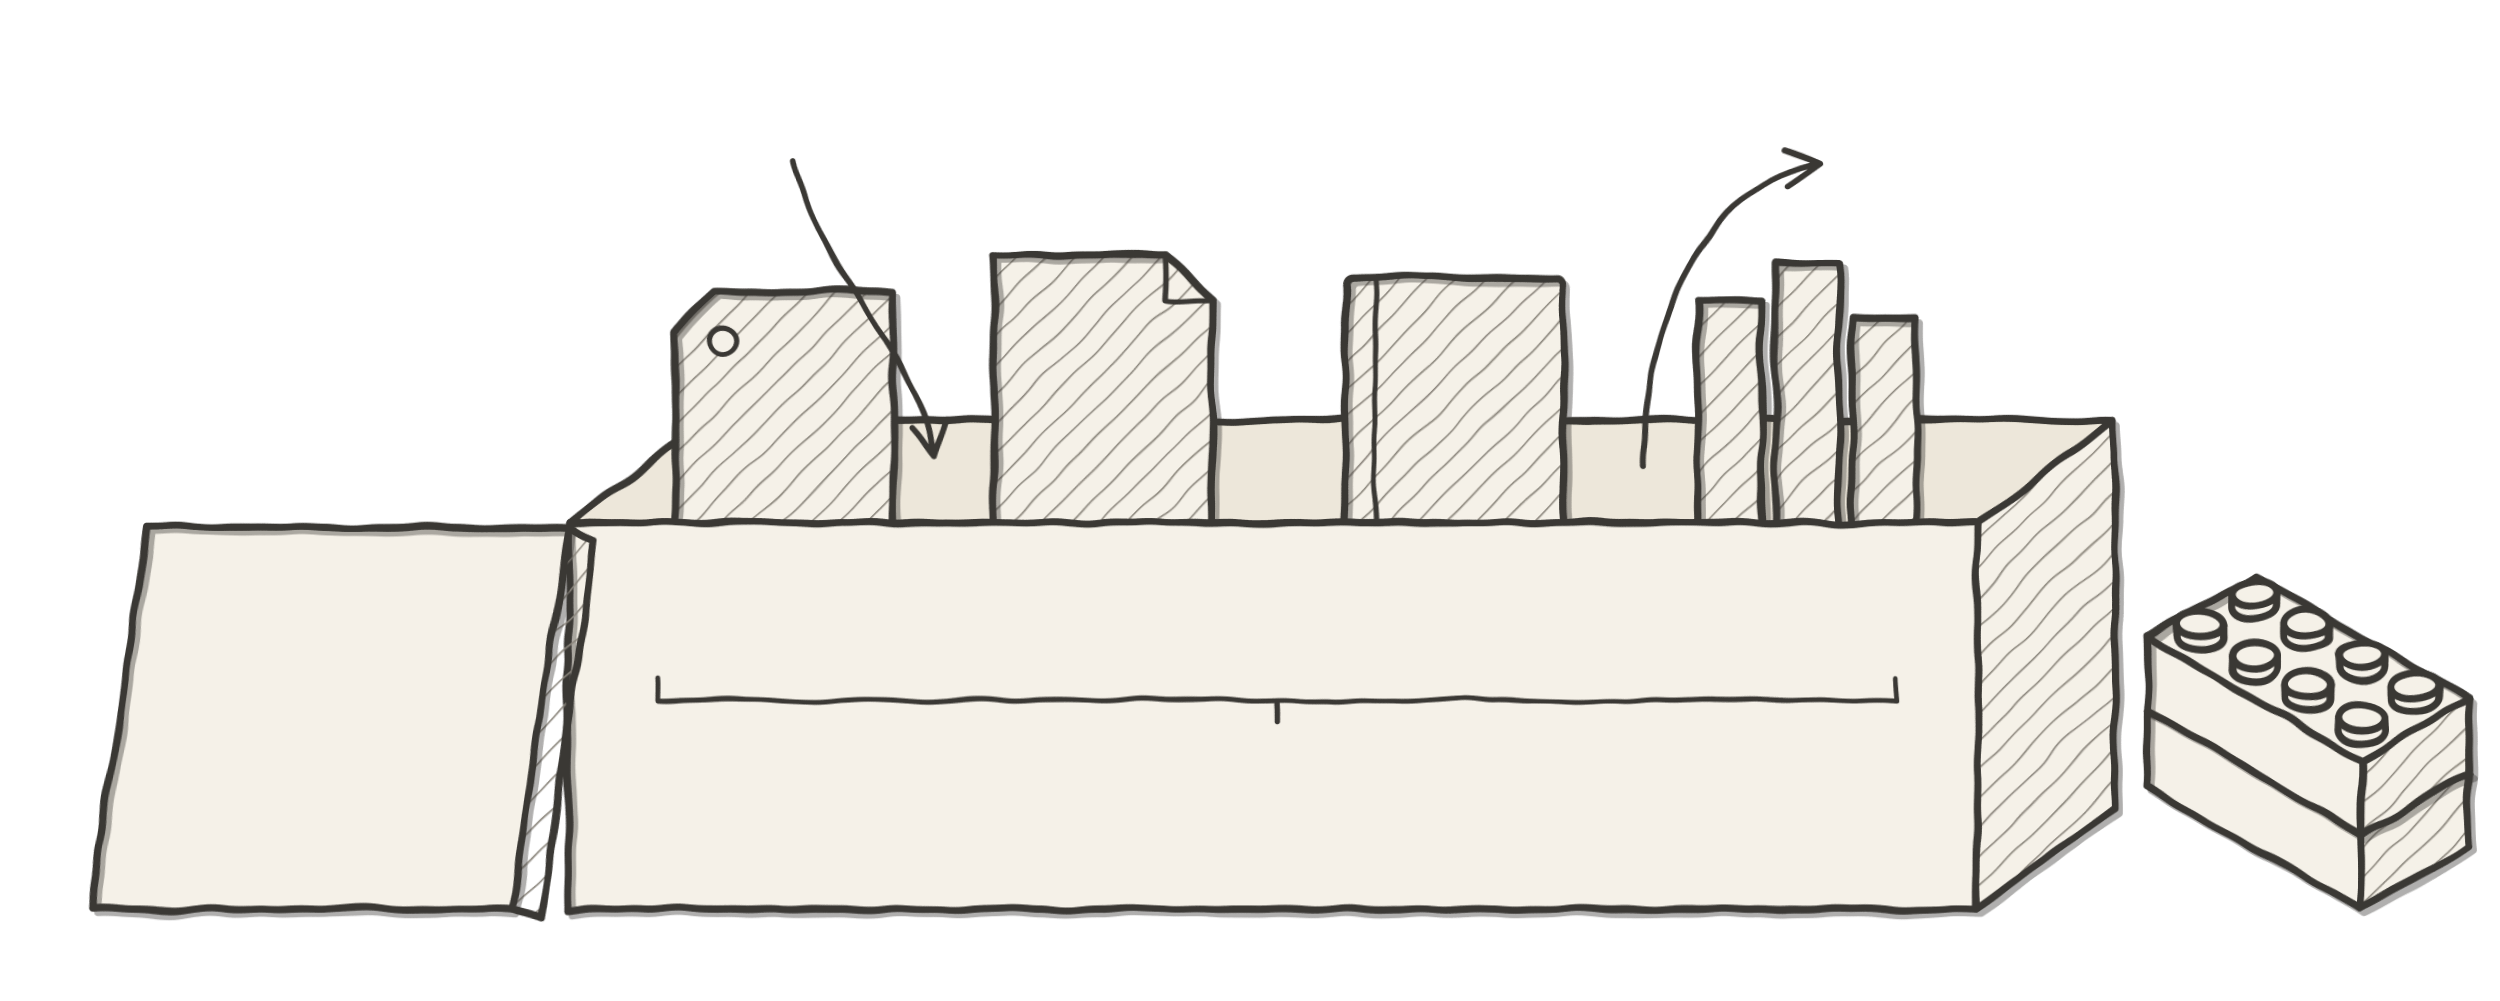
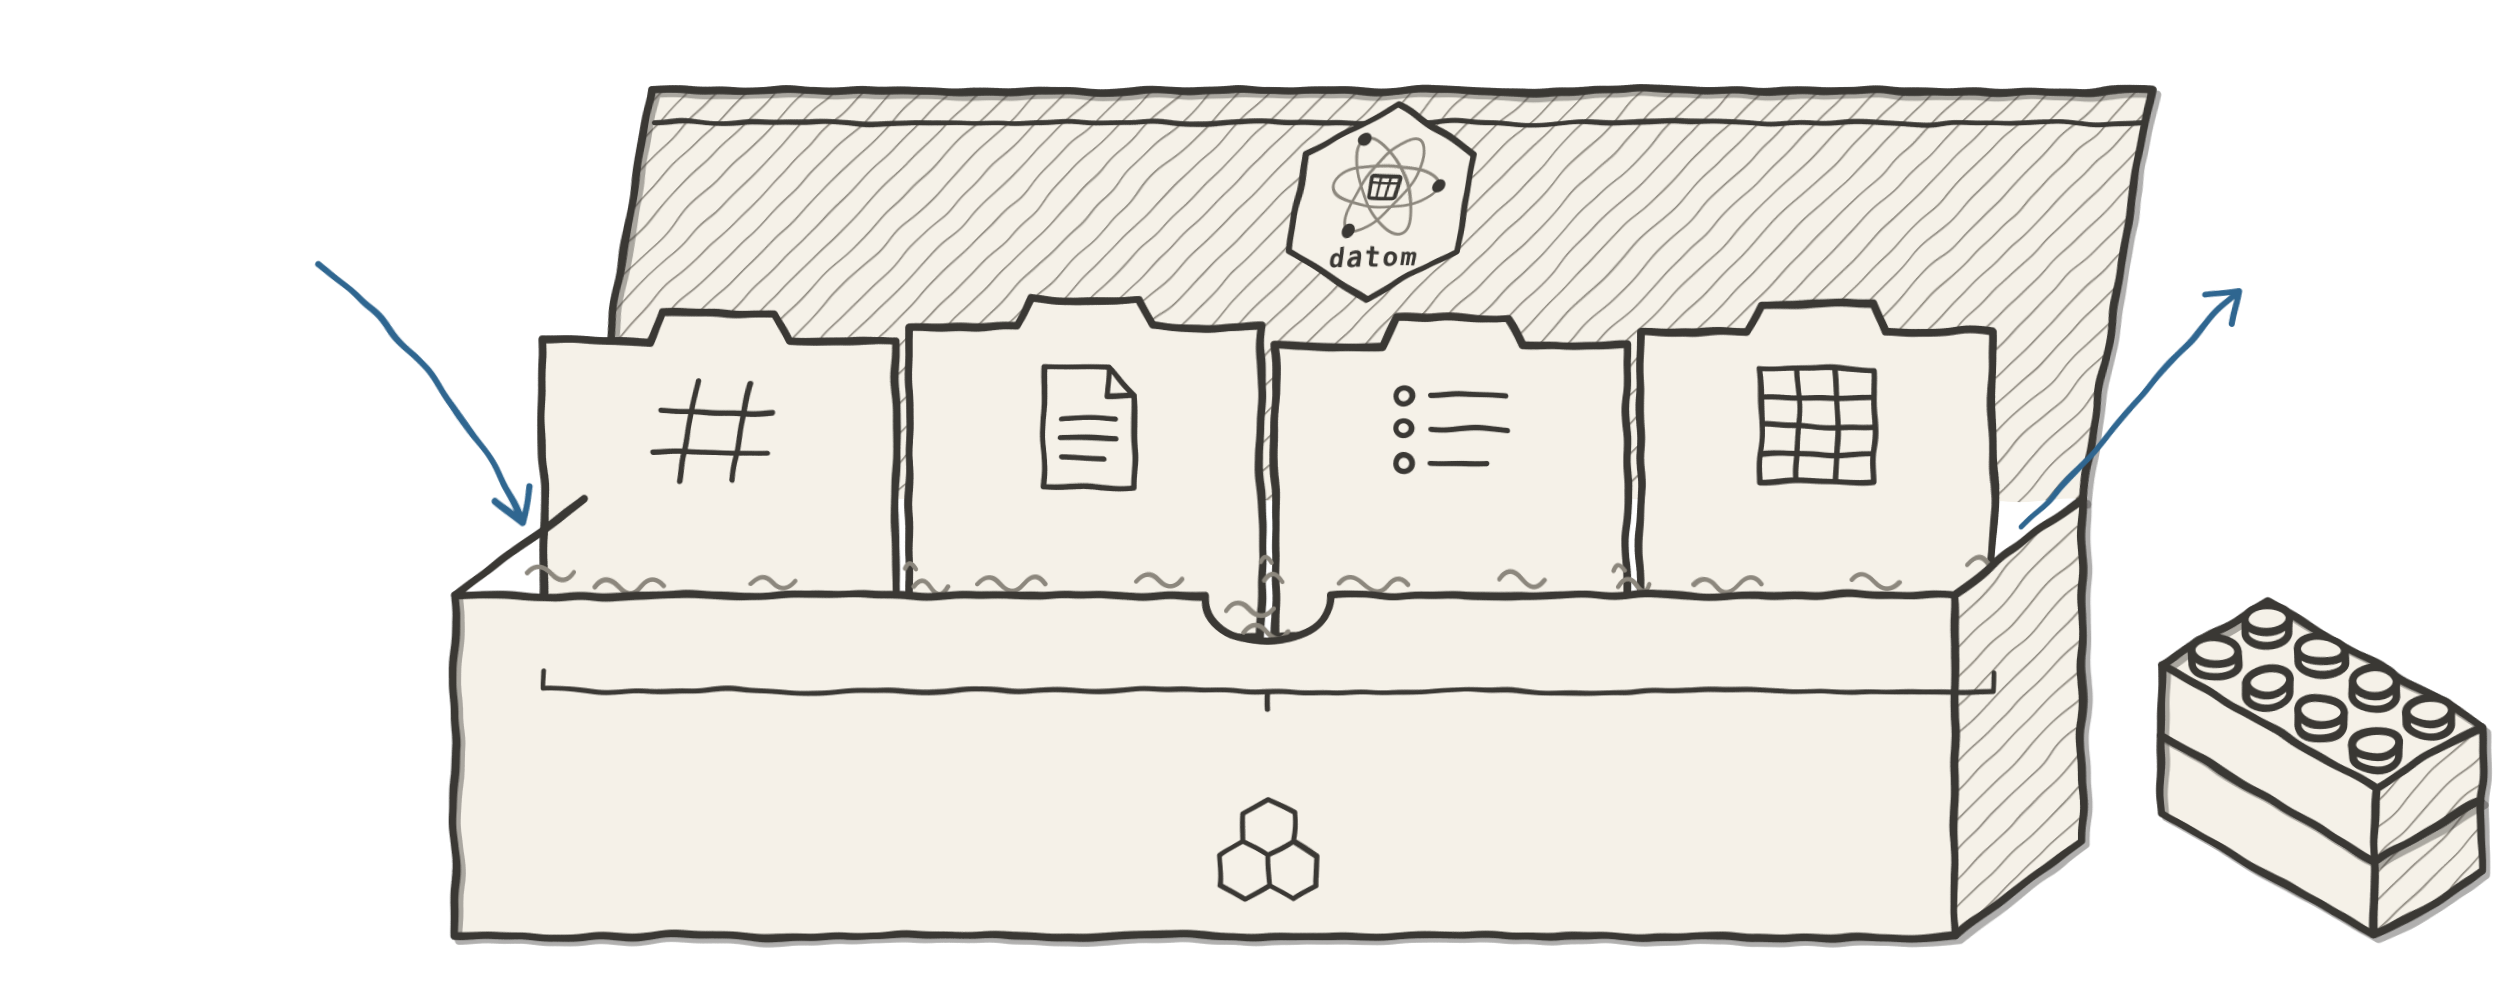
- <svg xmlns="http://www.w3.org/2000/svg" viewBox="0 0 1100 440" style="overflow: visible" role="img" aria-label="An open set box, its lid leaning beside it; inside stand the hashes, the manifest, the version log and the parquet files; beside it stands the built set, two stacked bricks">
+ <svg xmlns="http://www.w3.org/2000/svg" viewBox="0 0 1100 440" style="overflow: visible" role="img" aria-label="An open set box, its lid standing up behind with the datom logo inside; four index cards stand in the box: hashes, manifest, version log and parquet; beside it stands the built set, two stacked bricks">
  <defs>
    <filter id="sb-wob" x="-10%" y="-10%" width="120%" height="120%">
      <feTurbulence type="fractalNoise" baseFrequency="0.035" numOctaves="2" seed="23" result="noise" />
      <feDisplacementMap in="SourceGraphic" in2="noise" scale="4" xChannelSelector="R" yChannelSelector="G" />
    </filter>
    <pattern id="sb-hatch" width="9" height="9" patternUnits="userSpaceOnUse" patternTransform="rotate(45)">
      <line x1="0" y1="0" x2="0" y2="9" stroke="#8C877D" stroke-width="1.4" />
    </pattern>
    <pattern id="sb-bk-hatch" width="22.5" height="22.5" patternUnits="userSpaceOnUse" patternTransform="rotate(45)">
      <line x1="0" y1="0" x2="0" y2="22.5" stroke="#8C877D" stroke-width="3.5" />
    </pattern>
-     <g id="sb-brick" fill="none" stroke="#3A3834" stroke-width="8" stroke-linecap="round" stroke-linejoin="round">
+     <g id="sb-brick" fill="none" stroke="#3A3834" stroke-width="8.5" stroke-linecap="round" stroke-linejoin="round">
      <path d="M0 -81.6 L235.6 54.4 L235.6 136 L117.8 204 L-117.8 68 L-117.8 -13.6 Z" fill="#F5F1E8" stroke="none" />
      <path d="M235.6 54.4 L235.6 136 L117.8 204 L117.8 122.4 Z" fill="url(#sb-bk-hatch)" stroke="none" />
      <path id="sb-brick-out" d="M0 -81.6 L235.6 54.4 L235.6 136 L117.8 204 L-117.8 68 L-117.8 -13.6 Z" />
      <use href="#sb-brick-out" transform="translate(5 5)" opacity="0.4" />
      <path d="M-117.8 -13.6 L117.8 122.4 L235.6 54.4 M117.8 122.4 L117.8 204" />
      <path d="M-25 -61.9 L-25 -47.6 A25 14.4 0 0 0 25 -47.6 L25 -61.9" fill="#F5F1E8" />
      <ellipse cx="0" cy="-61.9" rx="25" ry="14.4" fill="#F5F1E8" />
      <path d="M-83.9 -27.9 L-83.9 -13.6 A25 14.4 0 0 0 -33.9 -13.6 L-33.9 -27.9" fill="#F5F1E8" />
      <ellipse cx="-58.9" cy="-27.9" rx="25" ry="14.4" fill="#F5F1E8" />
      <path d="M33.9 -27.9 L33.9 -13.6 A25 14.4 0 0 0 83.9 -13.6 L83.9 -27.9" fill="#F5F1E8" />
      <ellipse cx="58.9" cy="-27.9" rx="25" ry="14.4" fill="#F5F1E8" />
      <path d="M-25 6.1 L-25 20.4 A25 14.4 0 0 0 25 20.4 L25 6.1" fill="#F5F1E8" />
      <ellipse cx="0" cy="6.1" rx="25" ry="14.4" fill="#F5F1E8" />
      <path d="M92.8 6.1 L92.8 20.4 A25 14.4 0 0 0 142.8 20.4 L142.8 6.1" fill="#F5F1E8" />
      <ellipse cx="117.8" cy="6.1" rx="25" ry="14.4" fill="#F5F1E8" />
      <path d="M33.9 40.1 L33.9 54.4 A25 14.4 0 0 0 83.9 54.4 L83.9 40.1" fill="#F5F1E8" />
      <ellipse cx="58.9" cy="40.1" rx="25" ry="14.4" fill="#F5F1E8" />
      <path d="M151.7 40.1 L151.7 54.4 A25 14.4 0 0 0 201.7 54.4 L201.7 40.1" fill="#F5F1E8" />
      <ellipse cx="176.7" cy="40.1" rx="25" ry="14.4" fill="#F5F1E8" />
      <path d="M92.8 74.1 L92.8 88.4 A25 14.4 0 0 0 142.8 88.4 L142.8 74.1" fill="#F5F1E8" />
      <ellipse cx="117.8" cy="74.1" rx="25" ry="14.4" fill="#F5F1E8" />
    </g>
  </defs>
-   <g filter="url(#sb-wob)" fill="none" stroke="#3A3834" stroke-width="3.2" stroke-linecap="round" stroke-linejoin="round">
-     <path d="M250 230 L310 185 L930 185 L870 230 Z" fill="#EDE7DA" />
-     <path d="M297 146 L315 128 L393 128 L393 240 L297 240 Z" fill="#F5F1E8" stroke="none" />
-     <path d="M297 146 L315 128 L393 128 L393 240 L297 240 Z" fill="url(#sb-hatch)" stroke="none" />
-     <path id="sb-tag" d="M297 146 L315 128 L393 128 L393 240 L297 240 Z" />
-     <use href="#sb-tag" transform="translate(2 2)" opacity="0.4" />
-     <circle cx="318" cy="150" r="6" fill="#F5F1E8" stroke-width="2.2" />
-     <path d="M437 112 L513 112 L533 132 L533 240 L437 240 Z" fill="#F5F1E8" stroke="none" />
-     <path d="M437 112 L513 112 L533 132 L533 240 L437 240 Z" fill="url(#sb-hatch)" stroke="none" />
-     <path id="sb-sheet" d="M437 112 L513 112 L533 132 L533 240 L437 240 Z" />
-     <use href="#sb-sheet" transform="translate(2 2)" opacity="0.4" />
-     <path d="M513 112 L513 132 L533 132" stroke-width="2.2" />
-     <rect x="592" y="122" width="96" height="118" fill="#F5F1E8" stroke="none" />
-     <rect x="592" y="122" width="96" height="118" fill="url(#sb-hatch)" stroke="none" />
-     <rect id="sb-book" x="592" y="122" width="96" height="118" rx="3" />
-     <use href="#sb-book" transform="translate(2 2)" opacity="0.4" />
-     <path d="M605 122 L605 240" stroke-width="2.2" />
-     <path d="M747 132 L775 132 L775 240 L747 240 Z M781 116 L809 116 L809 240 L781 240 Z M815 140 L843 140 L843 240 L815 240 Z" fill="#F5F1E8" stroke="none" />
-     <path d="M747 132 L775 132 L775 240 L747 240 Z M781 116 L809 116 L809 240 L781 240 Z M815 140 L843 140 L843 240 L815 240 Z" fill="url(#sb-hatch)" stroke="none" />
-     <path id="sb-cols" d="M747 132 L775 132 L775 240 L747 240 Z M781 116 L809 116 L809 240 L781 240 Z M815 140 L843 140 L843 240 L815 240 Z" />
-     <use href="#sb-cols" transform="translate(2 2)" opacity="0.4" />
-     <path d="M250 230 L870 230 L930 185 L930 355 L870 400 L250 400 Z" fill="#F5F1E8" stroke="none" />
-     <path d="M870 230 L930 185 L930 355 L870 400 Z" fill="url(#sb-hatch)" stroke="none" />
-     <path id="sb-box" d="M250 230 L250 400 L870 400 L930 355 L930 185" />
+   <g filter="url(#sb-wob)" fill="none" stroke="#3A3834" stroke-width="3.4" stroke-linecap="round" stroke-linejoin="round">
+     <path d="M256 220 L916 220 L946 40 L286 40 Z" fill="#F5F1E8" stroke="none" />
+     <path d="M256 220 L916 220 L946 40 L286 40 Z" fill="url(#sb-hatch)" stroke="none" />
+     <path id="sb-lid" d="M256 220 L286 40 L946 40 L916 220" />
+     <use href="#sb-lid" transform="translate(2 2)" opacity="0.4" />
+     <path d="M288 54 L944 54" stroke-width="2.2" />
+     <g transform="translate(608 89) skewX(-9.46) scale(0.42) translate(-91 -105)" stroke-width="5">
+       <polygon points="90.965,3 178.93,54.5 178.93,155.5 90.965,207 3,155.5 3,54.5" fill="#F5F1E8" stroke-width="6.5" />
+       <g transform="translate(91 88)" stroke="#8C877D" stroke-width="3">
+         <ellipse rx="56" ry="22" />
+         <ellipse rx="56" ry="22" transform="rotate(60)" />
+         <ellipse rx="56" ry="22" transform="rotate(-60)" />
+         <g fill="#3A3834" stroke="none">
+           <circle cx="56" cy="0" r="7" />
+           <circle cx="-28" cy="-48.5" r="7" />
+           <circle cx="-28" cy="48.5" r="7" />
+         </g>
+         <rect x="-14" y="-12" width="28" height="24" rx="2" fill="#F5F1E8" stroke="#3A3834" stroke-width="4" />
+         <path d="M-14 -5 L14 -5 M-4.7 -12 L-4.7 12 M4.6 -12 L4.6 12" stroke="#3A3834" stroke-width="2.5" />
+       </g>
+       <text x="91" y="172" text-anchor="middle" font-family="'Consolas',monospace" font-size="28" font-weight="700" letter-spacing="2" fill="#3A3834" stroke="none">datom</text>
+     </g>
+     <path d="M239 150 L286 150 L292 138 L341 138 L347 150 L394 150 L394 280 L239 280 Z" fill="#F5F1E8" />
+     <path d="M400 144 L447 144 L453 132 L502 132 L508 144 L555 144 L555 280 L400 280 Z" fill="#F5F1E8" />
+     <path d="M561 152 L608 152 L614 140 L663 140 L669 152 L716 152 L716 280 L561 280 Z" fill="#F5F1E8" />
+     <path d="M722 146 L769 146 L775 134 L824 134 L830 146 L877 146 L877 280 L722 280 Z" fill="#F5F1E8" />
+     <g stroke-width="2.4">
+       <path transform="translate(-7.5 0)" d="M314 168 L306 212 M338 168 L330 212 M298 181 L348 181 M295 199 L345 199" />
+       <path transform="translate(-2.5 0)" d="M462 162 L490 162 L502 174 L502 214 L462 214 Z M490 162 L490 174 L502 174 M470 184 L494 184 M470 193 L494 193 M470 202 L488 202" />
+       <g transform="translate(2.5 0)">
+         <circle cx="616" cy="174" r="3.5" />
+         <circle cx="616" cy="189" r="3.5" />
+         <circle cx="616" cy="204" r="3.5" />
+         <path d="M627 174 L660 174 M627 189 L660 189 M627 204 L652 204" />
+       </g>
+       <path transform="translate(7.5 0)" d="M767 162 L817 162 L817 212 L767 212 Z M767 175 L817 175 M767 187.5 L817 187.5 M767 200 L817 200 M783.7 162 L783.7 212 M800.3 162 L800.3 212" />
+     </g>
+     <path d="M232 252 q5 -6 10 0 t10 0 M398 250 q2 -5 5 0 M402 258 q4 -6 8 0 t8 0 M554 248 q2 -5 5 0 M556 256 q4 -6 8 0 M710 251 q2 -5 5 0 M712 258 q4 -6 8 0 t6 0 M866 248 q5 -6 10 0 t10 0 M262 258 q5 -6 10 0 t10 0 t10 0 M330 256 q5 -6 10 0 t10 0 M430 257 q5 -6 10 0 t10 0 t10 0 M500 255 q5 -6 10 0 t10 0 M590 257 q5 -6 10 0 t10 0 t10 0 M660 255 q5 -6 10 0 t10 0 M745 257 q5 -6 10 0 t10 0 t10 0 M815 256 q5 -6 10 0 t10 0 M540 268 q5 -6 10 0 t10 0 M548 278 q5 -6 10 0 t8 0" stroke="#8C877D" stroke-width="2" />
+     <path d="M200 262 L530 262 A28 20 0 0 0 586 262 L860 262 L916 220 L916 370 L860 412 L200 412 Z" fill="#F5F1E8" stroke="none" />
+     <path d="M860 262 L916 220 L916 370 L860 412 Z" fill="url(#sb-hatch)" stroke="none" />
+     <path id="sb-box" d="M200 262 L200 412 L860 412 L916 370 L916 220" />
    <use href="#sb-box" transform="translate(2 2)" opacity="0.4" />
-     <path d="M250 230 L870 230 L930 185 M870 230 L870 400" />
-     <path d="M290 298 L290 308 L835 308 L835 298 M562 308 L562 318" stroke-width="2.2" />
-     <path d="M40 400 L225 400 L250 232 L65 232 Z" fill="#F5F1E8" stroke="none" />
-     <path d="M225 400 L250 232 L262 238 L238 403 Z" fill="url(#sb-hatch)" stroke="none" />
-     <path id="sb-lid" d="M40 400 L225 400 L250 232 L65 232 Z" />
-     <use href="#sb-lid" transform="translate(2 2)" opacity="0.4" />
-     <path d="M225 400 L238 403 L262 238 L250 232" />
-     <path d="M350 70 C 360 120, 400 150, 412 200 M416.5 184.7 L412 200 L401 188.4" stroke-width="2.6" />
-     <path d="M723 205 C 725 130, 755 80, 800 72 M785 66 L800 72 L787 82" stroke-width="2.6" />
+     <path d="M256 220 L200 262 L530 262 A28 20 0 0 0 586 262 L860 262 L916 220 M860 262 L860 412" />
+     <path d="M239 296 L239 304 L877 304 L877 296 M558 304 L558 312" stroke-width="2.2" />
+     <path d="M558 351 l11 6.4 l0 12.7 l-11 6.4 l-11 -6.4 l0 -12.7 Z M547 370.1 l11 6.4 l0 12.7 l-11 6.4 l-11 -6.4 l0 -12.7 Z M569 370.1 l11 6.4 l0 12.7 l-11 6.4 l-11 -6.4 l0 -12.7 Z" stroke-width="2.2" />
+   </g>
+   <g filter="url(#sb-wob)" fill="none" stroke="#2F6690" stroke-width="2.6" stroke-linecap="round" stroke-linejoin="round">
+     <path d="M140 116 C 172 140, 205 180, 230 230 M232.5 214 L230 230 L217.5 220" />
+     <path d="M890 232 C 925 200, 950 160, 985 128 M970 130 L985 128 L982 143" />
  </g>
  <g filter="url(#sb-wob)">
-     <g transform="translate(992 318.4) scale(0.4)">
+     <g transform="translate(998 330) scale(0.4)">
      <use href="#sb-brick" />
      <use href="#sb-brick" transform="translate(0 -81.6)" />
    </g>
  </g>
</svg>
